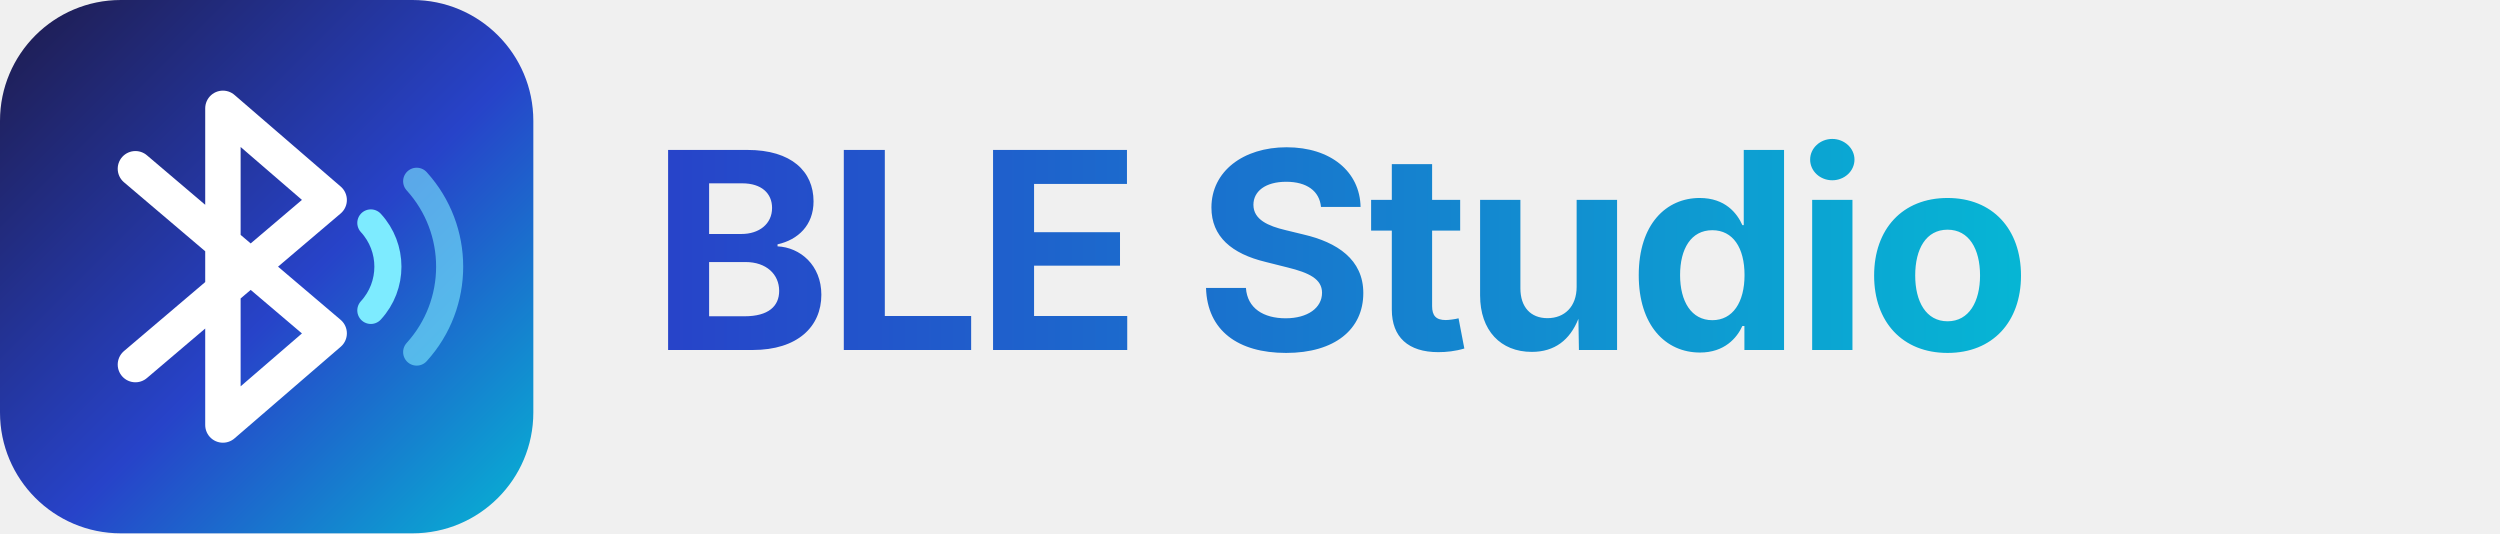
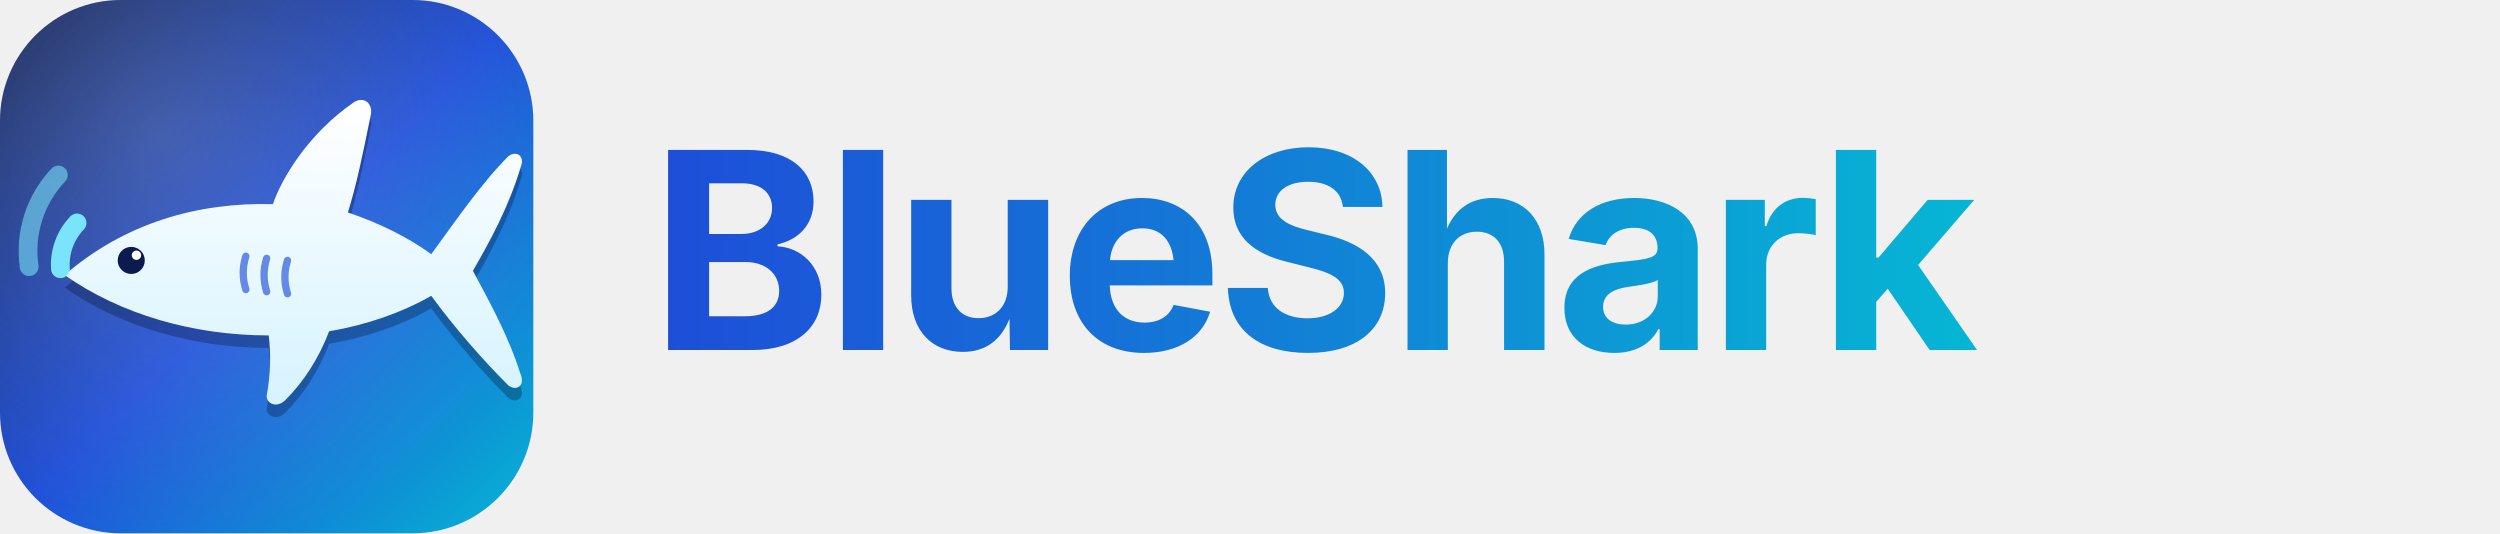
<svg xmlns="http://www.w3.org/2000/svg" viewBox="0 0 600 128" width="600" height="128">
  <defs>
-     <linearGradient id="bg" x1="0" y1="0" x2="1" y2="1">
-       <stop offset="0" stop-color="#1E1B4B" />
-       <stop offset="0.55" stop-color="#2743C9" />
-       <stop offset="1" stop-color="#06B6D4" />
-     </linearGradient>
    <linearGradient id="word" x1="0" y1="0" x2="1" y2="0">
-       <stop offset="0" stop-color="#2743C9" />
+       <stop offset="0" stop-color="#1D4ED8" />
      <stop offset="1" stop-color="#06B6D4" />
    </linearGradient>
  </defs>
  <g transform="scale(0.25)">
+     <defs>
+       <linearGradient id="bg" x1="0" y1="0" x2="1" y2="1">
+         <stop offset="0" stop-color="#0B1B4D" />
+         <stop offset="0.5" stop-color="#1D4ED8" />
+         <stop offset="1" stop-color="#06B6D4" />
+       </linearGradient>
+       <radialGradient id="glow" cx="0.3" cy="0.25" r="0.8">
+         <stop offset="0" stop-color="#FFFFFF" stop-opacity="0.2" />
+         <stop offset="1" stop-color="#FFFFFF" stop-opacity="0" />
+       </radialGradient>
+       <linearGradient id="body" x1="0" y1="0" x2="0" y2="1">
+         <stop offset="0" stop-color="#FFFFFF" />
+         <stop offset="1" stop-color="#D6F3FF" />
+       </linearGradient>
+     </defs>
    <rect width="512" height="512" rx="116" fill="url(#bg)" />
-     <g fill="none" stroke="#FFFFFF" stroke-width="34" stroke-linecap="round" stroke-linejoin="round">
-       <path d="M214 104v304l102-88-186-158M130 350l186-158-102-88" />
+     <rect width="512" height="512" rx="116" fill="url(#glow)" />
+     <defs>
+       <path id="silhouette" d="       M 62 264       C 120 214, 190 194, 262 196       C 270 172, 296 128, 340 98       C 350 92, 358 100, 356 110       C 348 150, 342 178, 334 204       C 364 214, 392 228, 414 244       C 436 214, 462 176, 488 150       C 496 144, 504 150, 500 160       C 488 200, 470 232, 454 260       C 470 290, 488 322, 500 360       C 504 370, 496 376, 488 370       C 462 344, 436 314, 414 284       C 386 300, 352 312, 316 318       C 306 344, 292 366, 274 384       C 266 392, 256 388, 256 380       C 260 358, 260 340, 258 322       C 186 322, 116 302, 62 264       Z" />
+     </defs>
+     <use href="#silhouette" fill="#06122F" opacity="0.32" transform="translate(0,12)" />
+     <use href="#silhouette" fill="url(#body)" />
+     <g stroke="#1D4ED8" stroke-width="7" stroke-linecap="round" opacity="0.65" fill="none">
+       <path d="M 236 246 q -5 16 0 32" />
+       <path d="M 256 248 q -5 16 0 32" />
+       <path d="M 276 250 q -5 16 0 32" />
    </g>
-     <g fill="none" stroke="#7DEBFF" stroke-linecap="round" stroke-width="26">
-       <path d="M356 214a62 62 0 0 1 0 84" />
-       <path d="M400 174a122 122 0 0 1 0 164" opacity="0.6" />
+     <circle cx="126" cy="250" r="13" fill="#0B1B4D" />
+     <circle cx="131" cy="245" r="4.5" fill="#FFFFFF" />
+     <g fill="none" stroke="#7DEBFF" stroke-linecap="round" stroke-width="18">
+       <path d="M 74 214 a 58 58 0 0 0 -16 44" opacity="0.95" />
+       <path d="M 56 168 a 106 106 0 0 0 -28 88" opacity="0.55" />
    </g>
  </g>
-   <text x="156" y="84" fill="url(#word)" font-family="Inter, 'Segoe UI', Roboto, Helvetica, Arial, sans-serif" font-weight="700" font-size="66" letter-spacing="-1.5">BLE Studio</text>
+   <text x="156" y="84" fill="url(#word)" font-family="Inter, 'Segoe UI', Roboto, Helvetica, Arial, sans-serif" font-weight="700" font-size="66" letter-spacing="-1.5">BlueShark</text>
</svg>
